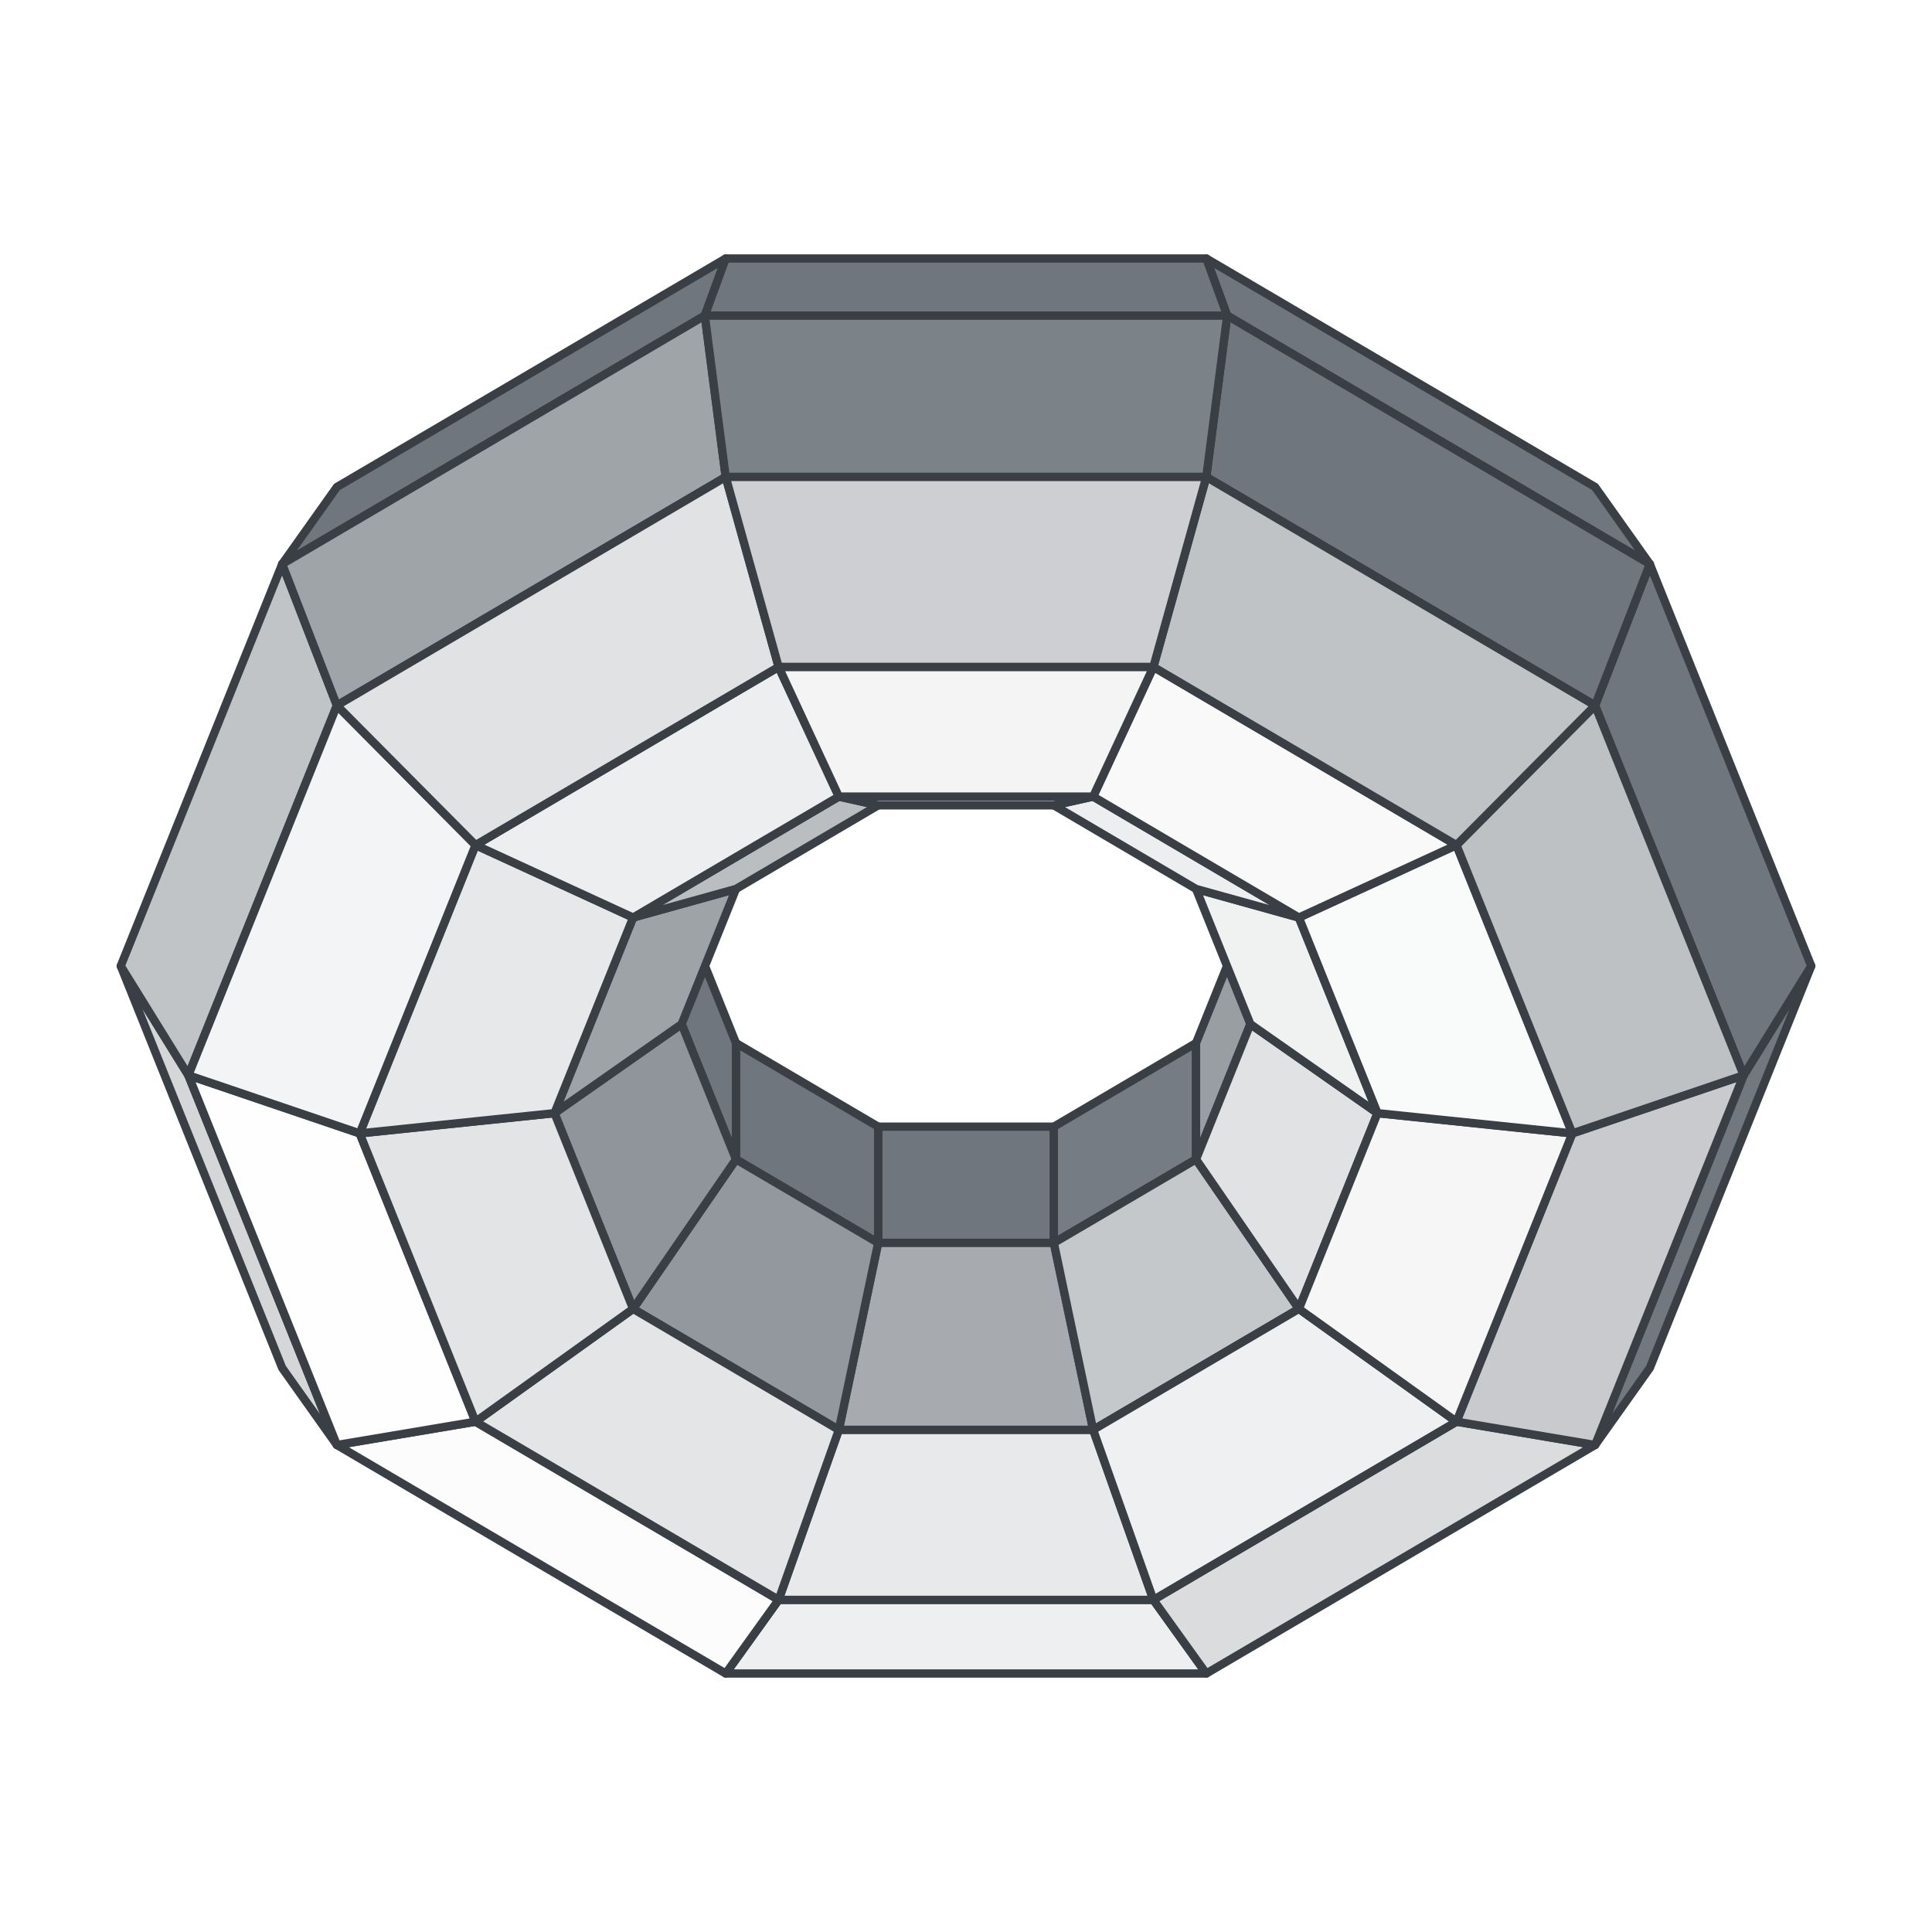
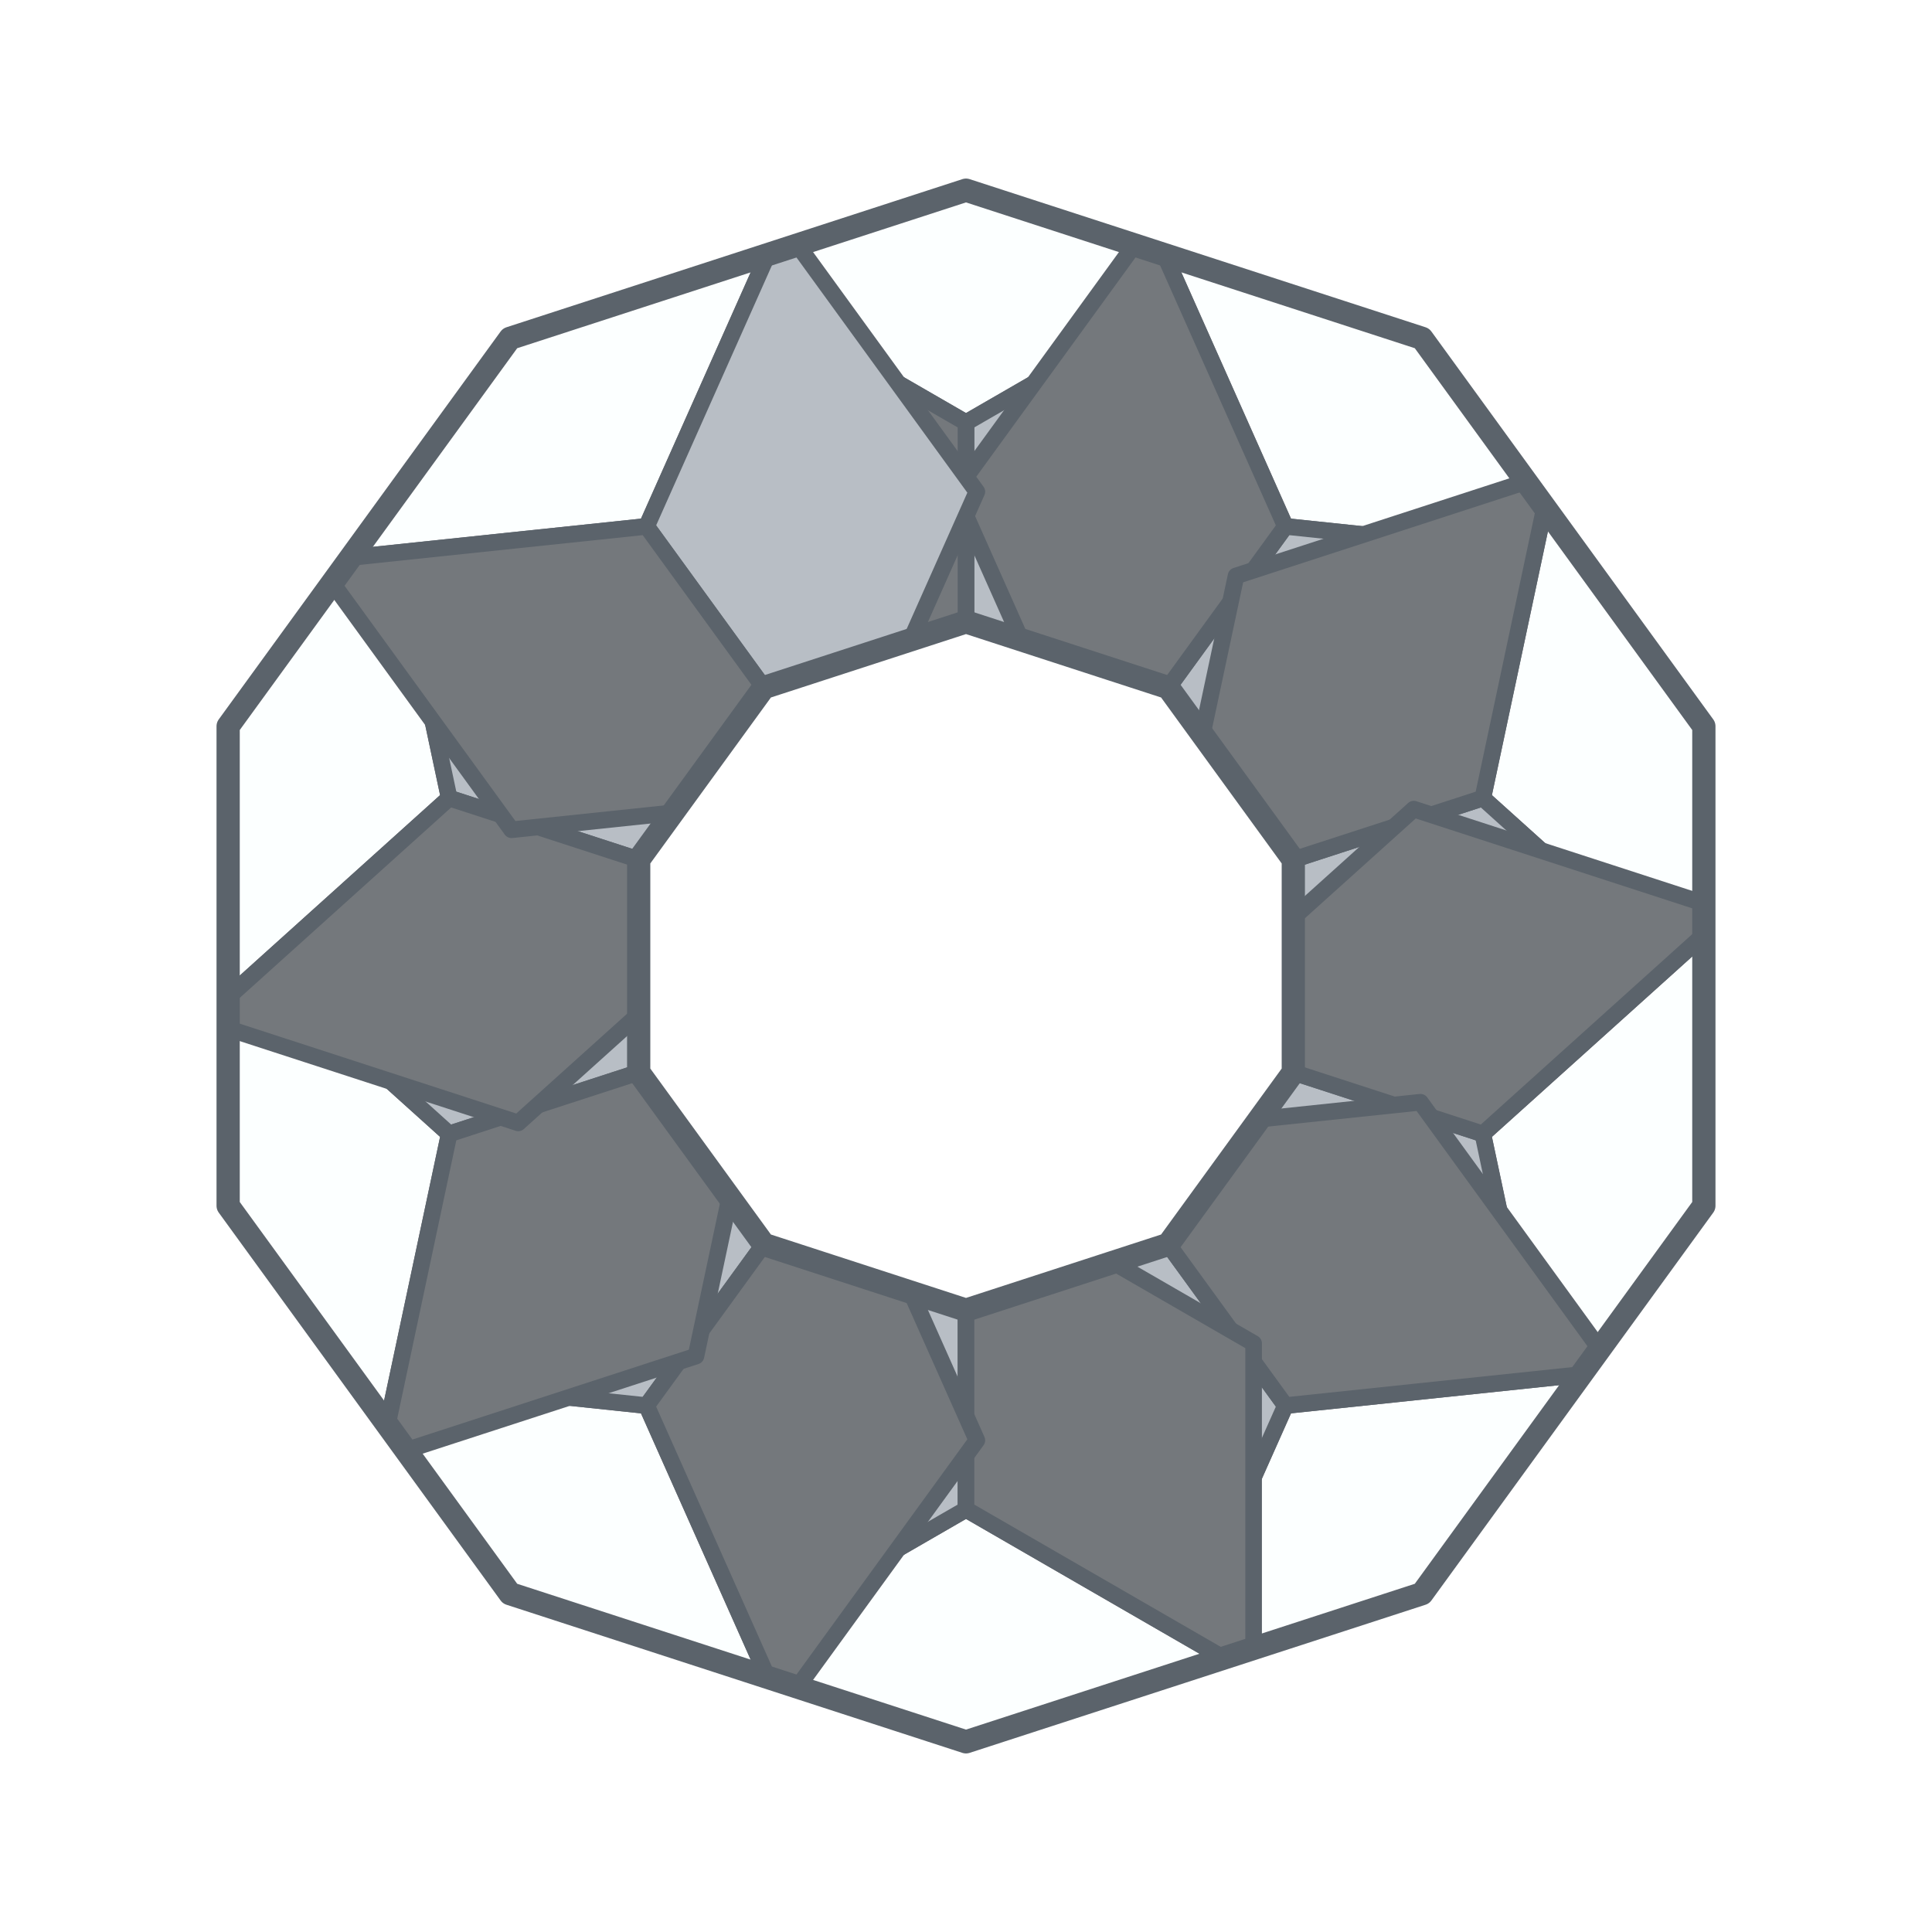
<svg xmlns="http://www.w3.org/2000/svg" viewBox="0 0 256 256" width="256" height="256">
-   <polygon points="96.16,221.75 159.84,221.75 152.83,211.99 103.17,211.99" fill="#eeeff0" stroke="#3a3f45" stroke-width="1.1" stroke-linejoin="round" />
-   <polygon points="116.36,164.69 139.64,164.69 139.64,149.29 116.36,149.29" fill="#6f767d" stroke="#3a3f45" stroke-width="1.1" stroke-linejoin="round" />
-   <polygon points="139.64,164.69 158.48,153.62 158.48,138.21 139.64,149.29" fill="#757c83" stroke="#3a3f45" stroke-width="1.1" stroke-linejoin="round" />
-   <polygon points="97.52,153.62 116.36,164.69 116.36,149.29 97.52,138.21" fill="#6f767d" stroke="#3a3f45" stroke-width="1.1" stroke-linejoin="round" />
-   <polygon points="159.84,221.75 211.36,191.47 192.99,188.38 152.83,211.99" fill="#dadcde" stroke="#3a3f45" stroke-width="1.1" stroke-linejoin="round" />
-   <polygon points="44.64,191.47 96.16,221.75 103.17,211.99 63.01,188.38" fill="#fcfcfc" stroke="#3a3f45" stroke-width="1.1" stroke-linejoin="round" />
-   <polygon points="103.17,211.99 152.83,211.99 144.85,189.46 111.15,189.46" fill="#e8e9eb" stroke="#3a3f45" stroke-width="1.1" stroke-linejoin="round" />
-   <polygon points="218.61,181.26 240.00,128.00 231.04,142.48 211.36,191.47" fill="#71787f" stroke="#3a3f45" stroke-width="1.1" stroke-linejoin="round" />
-   <polygon points="16.00,128.00 37.39,181.26 44.64,191.47 24.96,142.48" fill="#d4d6d8" stroke="#3a3f45" stroke-width="1.1" stroke-linejoin="round" />
-   <polygon points="111.15,189.46 144.85,189.46 139.64,164.69 116.36,164.69" fill="#a7abaf" stroke="#3a3f45" stroke-width="1.1" stroke-linejoin="round" />
-   <polygon points="158.48,153.62 165.68,135.70 165.68,120.30 158.48,138.21" fill="#999ea3" stroke="#3a3f45" stroke-width="1.1" stroke-linejoin="round" />
-   <polygon points="90.32,135.70 97.52,153.62 97.52,138.21 90.32,120.30" fill="#6f767d" stroke="#3a3f45" stroke-width="1.1" stroke-linejoin="round" />
-   <polygon points="144.85,189.46 172.11,173.43 158.48,153.62 139.64,164.69" fill="#c5c8ca" stroke="#3a3f45" stroke-width="1.1" stroke-linejoin="round" />
-   <polygon points="83.89,173.43 111.15,189.46 116.36,164.69 97.52,153.62" fill="#92989d" stroke="#3a3f45" stroke-width="1.1" stroke-linejoin="round" />
-   <polygon points="152.83,211.99 192.99,188.38 172.11,173.43 144.85,189.46" fill="#eff0f1" stroke="#3a3f45" stroke-width="1.1" stroke-linejoin="round" />
-   <polygon points="63.01,188.38 103.17,211.99 111.15,189.46 83.89,173.43" fill="#e4e5e6" stroke="#3a3f45" stroke-width="1.1" stroke-linejoin="round" />
-   <polygon points="211.36,191.47 231.04,142.48 208.34,150.18 192.99,188.38" fill="#c8cacd" stroke="#3a3f45" stroke-width="1.1" stroke-linejoin="round" />
-   <polygon points="24.96,142.48 44.64,191.47 63.01,188.38 47.66,150.18" fill="#fefefe" stroke="#3a3f45" stroke-width="1.1" stroke-linejoin="round" />
-   <polygon points="172.11,173.43 182.53,147.50 165.68,135.70 158.48,153.62" fill="#e1e2e4" stroke="#3a3f45" stroke-width="1.1" stroke-linejoin="round" />
-   <polygon points="73.47,147.50 83.89,173.43 97.52,153.62 90.32,135.70" fill="#8f959a" stroke="#3a3f45" stroke-width="1.1" stroke-linejoin="round" />
-   <polygon points="192.99,188.38 208.34,150.18 182.53,147.50 172.11,173.43" fill="#f6f6f7" stroke="#3a3f45" stroke-width="1.1" stroke-linejoin="round" />
-   <polygon points="47.66,150.18 63.01,188.38 83.89,173.43 73.47,147.50" fill="#e3e4e6" stroke="#3a3f45" stroke-width="1.1" stroke-linejoin="round" />
-   <polygon points="182.53,147.50 172.11,121.58 158.48,117.79 165.68,135.70" fill="#f0f1f1" stroke="#3a3f45" stroke-width="1.1" stroke-linejoin="round" />
-   <polygon points="83.89,121.58 73.47,147.50 90.32,135.70 97.52,117.79" fill="#9ea3a8" stroke="#3a3f45" stroke-width="1.1" stroke-linejoin="round" />
-   <polygon points="240.00,128.00 218.61,74.74 211.36,93.48 231.04,142.48" fill="#6f767d" stroke="#3a3f45" stroke-width="1.1" stroke-linejoin="round" />
-   <polygon points="37.39,74.74 16.00,128.00 24.96,142.48 44.64,93.48" fill="#c1c4c7" stroke="#3a3f45" stroke-width="1.1" stroke-linejoin="round" />
-   <polygon points="211.36,64.53 159.84,34.25 162.61,41.82 218.61,74.74" fill="#6f767d" stroke="#3a3f45" stroke-width="1.1" stroke-linejoin="round" />
-   <polygon points="96.16,34.25 44.64,64.53 37.39,74.74 93.39,41.82" fill="#6f767d" stroke="#3a3f45" stroke-width="1.1" stroke-linejoin="round" />
-   <polygon points="172.11,121.58 144.85,105.55 139.64,106.71 158.48,117.79" fill="#edeeef" stroke="#3a3f45" stroke-width="1.1" stroke-linejoin="round" />
-   <polygon points="111.15,105.55 83.89,121.58 97.52,117.79 116.36,106.71" fill="#babec1" stroke="#3a3f45" stroke-width="1.1" stroke-linejoin="round" />
-   <polygon points="208.34,150.18 192.99,111.98 172.11,121.58 182.53,147.50" fill="#f9fafa" stroke="#3a3f45" stroke-width="1.1" stroke-linejoin="round" />
-   <polygon points="63.01,111.98 47.66,150.18 73.47,147.50 83.89,121.58" fill="#e6e8e9" stroke="#3a3f45" stroke-width="1.1" stroke-linejoin="round" />
-   <polygon points="231.04,142.48 211.36,93.48 192.99,111.98 208.34,150.18" fill="#bdc1c4" stroke="#3a3f45" stroke-width="1.1" stroke-linejoin="round" />
-   <polygon points="44.64,93.48 24.96,142.48 47.66,150.18 63.01,111.98" fill="#f3f4f5" stroke="#3a3f45" stroke-width="1.1" stroke-linejoin="round" />
-   <polygon points="144.85,105.55 111.15,105.55 116.36,106.71 139.64,106.71" fill="#d8dadc" stroke="#3a3f45" stroke-width="1.1" stroke-linejoin="round" />
-   <polygon points="159.84,34.25 96.16,34.25 93.39,41.82 162.61,41.82" fill="#6f767d" stroke="#3a3f45" stroke-width="1.1" stroke-linejoin="round" />
-   <polygon points="218.61,74.74 162.61,41.82 159.84,63.20 211.36,93.48" fill="#6f767d" stroke="#3a3f45" stroke-width="1.1" stroke-linejoin="round" />
-   <polygon points="93.39,41.82 37.39,74.74 44.64,93.48 96.16,63.20" fill="#9fa4a9" stroke="#3a3f45" stroke-width="1.1" stroke-linejoin="round" />
-   <polygon points="192.99,111.98 152.83,88.37 144.85,105.55 172.11,121.58" fill="#f9f9f9" stroke="#3a3f45" stroke-width="1.1" stroke-linejoin="round" />
-   <polygon points="103.17,88.37 63.01,111.98 83.89,121.58 111.15,105.55" fill="#edeeef" stroke="#3a3f45" stroke-width="1.1" stroke-linejoin="round" />
-   <polygon points="152.83,88.37 103.17,88.37 111.15,105.55 144.85,105.55" fill="#f4f4f5" stroke="#3a3f45" stroke-width="1.1" stroke-linejoin="round" />
-   <polygon points="211.36,93.48 159.84,63.20 152.83,88.37 192.99,111.98" fill="#bfc3c6" stroke="#3a3f45" stroke-width="1.1" stroke-linejoin="round" />
-   <polygon points="96.16,63.20 44.64,93.48 63.01,111.98 103.17,88.37" fill="#e1e2e4" stroke="#3a3f45" stroke-width="1.1" stroke-linejoin="round" />
-   <polygon points="162.61,41.82 93.39,41.82 96.16,63.20 159.84,63.20" fill="#7b8288" stroke="#3a3f45" stroke-width="1.1" stroke-linejoin="round" />
-   <polygon points="159.84,63.20 96.16,63.20 103.17,88.37 152.83,88.37" fill="#cdcfd2" stroke="#3a3f45" stroke-width="1.1" stroke-linejoin="round" />
+   <defs>
+     <clipPath id="ring">
+       <path d="M128.00,25.20 L188.42,44.83 L225.77,96.23 L225.77,159.77 L188.42,211.17 L128.00,230.80 L67.58,211.17 L30.23,159.77 L30.23,96.23 L67.58,44.83Z M101.20,91.11 L84.63,113.91 L84.63,142.09 L101.20,164.89 L128.00,173.60 L154.80,164.89 L171.37,142.09 L171.37,113.91 L154.80,91.11 L128.00,82.40Z" fill-rule="evenodd" />
+     </clipPath>
+   </defs>
+   <path d="M128.00,25.20 L188.42,44.83 L225.77,96.23 L225.77,159.77 L188.42,211.17 L128.00,230.80 L67.58,211.17 L30.23,159.77 L30.23,96.23 L67.58,44.83Z M101.20,91.11 L84.63,113.91 L84.63,142.09 L101.20,164.89 L128.00,173.60 L154.80,164.89 L171.37,142.09 L171.37,113.91 L154.80,91.11 L128.00,82.40Z" fill-rule="evenodd" fill="#b8bec5" />
+   <g clip-path="url(#ring)">
+     <polygon points="128.00,12.00 166.11,34.00 128.00,56.00 89.89,34.00" fill="#fcffff" stroke="#5b636b" stroke-width="2.20" stroke-linejoin="round" />
+     <polygon points="166.11,34.00 166.11,78.00 128.00,100.00 128.00,56.00" fill="#b8bec5" stroke="#5b636b" stroke-width="2.20" stroke-linejoin="round" />
+     <polygon points="89.89,34.00 128.00,56.00 128.00,100.00 89.89,78.00" fill="#74787c" stroke="#5b636b" stroke-width="2.20" stroke-linejoin="round" />
+     <polygon points="196.18,34.15 214.08,74.35 170.32,69.75 152.42,29.55" fill="#fcffff" stroke="#5b636b" stroke-width="2.20" stroke-linejoin="round" />
+     <polygon points="214.08,74.35 188.22,109.95 144.46,105.35 170.32,69.75" fill="#b8bec5" stroke="#5b636b" stroke-width="2.20" stroke-linejoin="round" />
+     <polygon points="152.42,29.55 170.32,69.75 144.46,105.35 126.56,65.15" fill="#74787c" stroke="#5b636b" stroke-width="2.20" stroke-linejoin="round" />
+     <polygon points="238.32,92.15 229.17,135.19 196.48,105.75 205.62,62.71" fill="#fcffff" stroke="#5b636b" stroke-width="2.20" stroke-linejoin="round" />
+     <polygon points="229.17,135.19 187.33,148.79 154.63,119.35 196.48,105.75" fill="#b8bec5" stroke="#5b636b" stroke-width="2.20" stroke-linejoin="round" />
+     <polygon points="205.62,62.71 196.48,105.75 154.63,119.35 163.78,76.31" fill="#74787c" stroke="#5b636b" stroke-width="2.20" stroke-linejoin="round" />
+     <polygon points="238.32,163.85 205.62,193.29 196.48,150.25 229.17,120.81" fill="#fcffff" stroke="#5b636b" stroke-width="2.20" stroke-linejoin="round" />
+     <polygon points="205.62,193.29 163.78,179.69 154.63,136.65 196.48,150.25" fill="#b8bec5" stroke="#5b636b" stroke-width="2.20" stroke-linejoin="round" />
+     <polygon points="229.17,120.81 196.48,150.25 154.63,136.65 187.33,107.21" fill="#74787c" stroke="#5b636b" stroke-width="2.20" stroke-linejoin="round" />
+     <polygon points="196.18,221.85 152.42,226.45 170.32,186.25 214.08,181.65" fill="#fcffff" stroke="#5b636b" stroke-width="2.20" stroke-linejoin="round" />
+     <polygon points="152.42,226.45 126.56,190.85 144.46,150.65 170.32,186.25" fill="#b8bec5" stroke="#5b636b" stroke-width="2.20" stroke-linejoin="round" />
+     <polygon points="214.08,181.65 170.32,186.25 144.46,150.65 188.22,146.05" fill="#74787c" stroke="#5b636b" stroke-width="2.20" stroke-linejoin="round" />
+     <polygon points="128.00,244.00 89.89,222.00 128.00,200.00 166.11,222.00" fill="#fcffff" stroke="#5b636b" stroke-width="2.20" stroke-linejoin="round" />
+     <polygon points="89.89,222.00 89.89,178.00 128.00,156.00 128.00,200.00" fill="#b8bec5" stroke="#5b636b" stroke-width="2.20" stroke-linejoin="round" />
+     <polygon points="166.11,222.00 128.00,200.00 128.00,156.00 166.11,178.00" fill="#74787c" stroke="#5b636b" stroke-width="2.20" stroke-linejoin="round" />
+     <polygon points="59.82,221.85 41.92,181.65 85.68,186.25 103.58,226.45" fill="#fcffff" stroke="#5b636b" stroke-width="2.20" stroke-linejoin="round" />
+     <polygon points="41.92,181.65 67.78,146.05 111.54,150.65 85.68,186.25" fill="#b8bec5" stroke="#5b636b" stroke-width="2.20" stroke-linejoin="round" />
+     <polygon points="103.58,226.45 85.68,186.25 111.54,150.65 129.44,190.85" fill="#74787c" stroke="#5b636b" stroke-width="2.20" stroke-linejoin="round" />
+     <polygon points="17.68,163.85 26.83,120.81 59.52,150.25 50.38,193.29" fill="#fcffff" stroke="#5b636b" stroke-width="2.20" stroke-linejoin="round" />
+     <polygon points="26.83,120.81 68.67,107.21 101.37,136.65 59.52,150.25" fill="#b8bec5" stroke="#5b636b" stroke-width="2.20" stroke-linejoin="round" />
+     <polygon points="50.38,193.29 59.52,150.25 101.37,136.65 92.22,179.69" fill="#74787c" stroke="#5b636b" stroke-width="2.20" stroke-linejoin="round" />
+     <polygon points="17.68,92.15 50.38,62.71 59.52,105.75 26.83,135.19" fill="#fcffff" stroke="#5b636b" stroke-width="2.20" stroke-linejoin="round" />
+     <polygon points="50.38,62.71 92.22,76.31 101.37,119.35 59.52,105.75" fill="#b8bec5" stroke="#5b636b" stroke-width="2.20" stroke-linejoin="round" />
+     <polygon points="26.83,135.19 59.52,105.75 101.37,119.35 68.67,148.79" fill="#74787c" stroke="#5b636b" stroke-width="2.20" stroke-linejoin="round" />
+     <polygon points="59.82,34.15 103.58,29.55 85.68,69.75 41.92,74.35" fill="#fcffff" stroke="#5b636b" stroke-width="2.20" stroke-linejoin="round" />
+     <polygon points="103.58,29.55 129.44,65.15 111.54,105.35 85.68,69.75" fill="#b8bec5" stroke="#5b636b" stroke-width="2.20" stroke-linejoin="round" />
+     <polygon points="41.92,74.35 85.68,69.75 111.54,105.35 67.78,109.95" fill="#74787c" stroke="#5b636b" stroke-width="2.20" stroke-linejoin="round" />
+   </g>
+   <path d="M128.00,25.20 L188.42,44.83 L225.77,96.23 L225.77,159.77 L188.42,211.17 L128.00,230.80 L67.58,211.17 L30.23,159.77 L30.23,96.23 L67.58,44.83Z M101.20,91.11 L84.63,113.91 L84.63,142.09 L101.20,164.89 L128.00,173.60 L154.80,164.89 L171.37,142.09 L171.37,113.91 L154.80,91.11 L128.00,82.40Z" fill-rule="evenodd" fill="none" stroke="#5b636b" stroke-width="3.08" stroke-linejoin="round" />
</svg>
